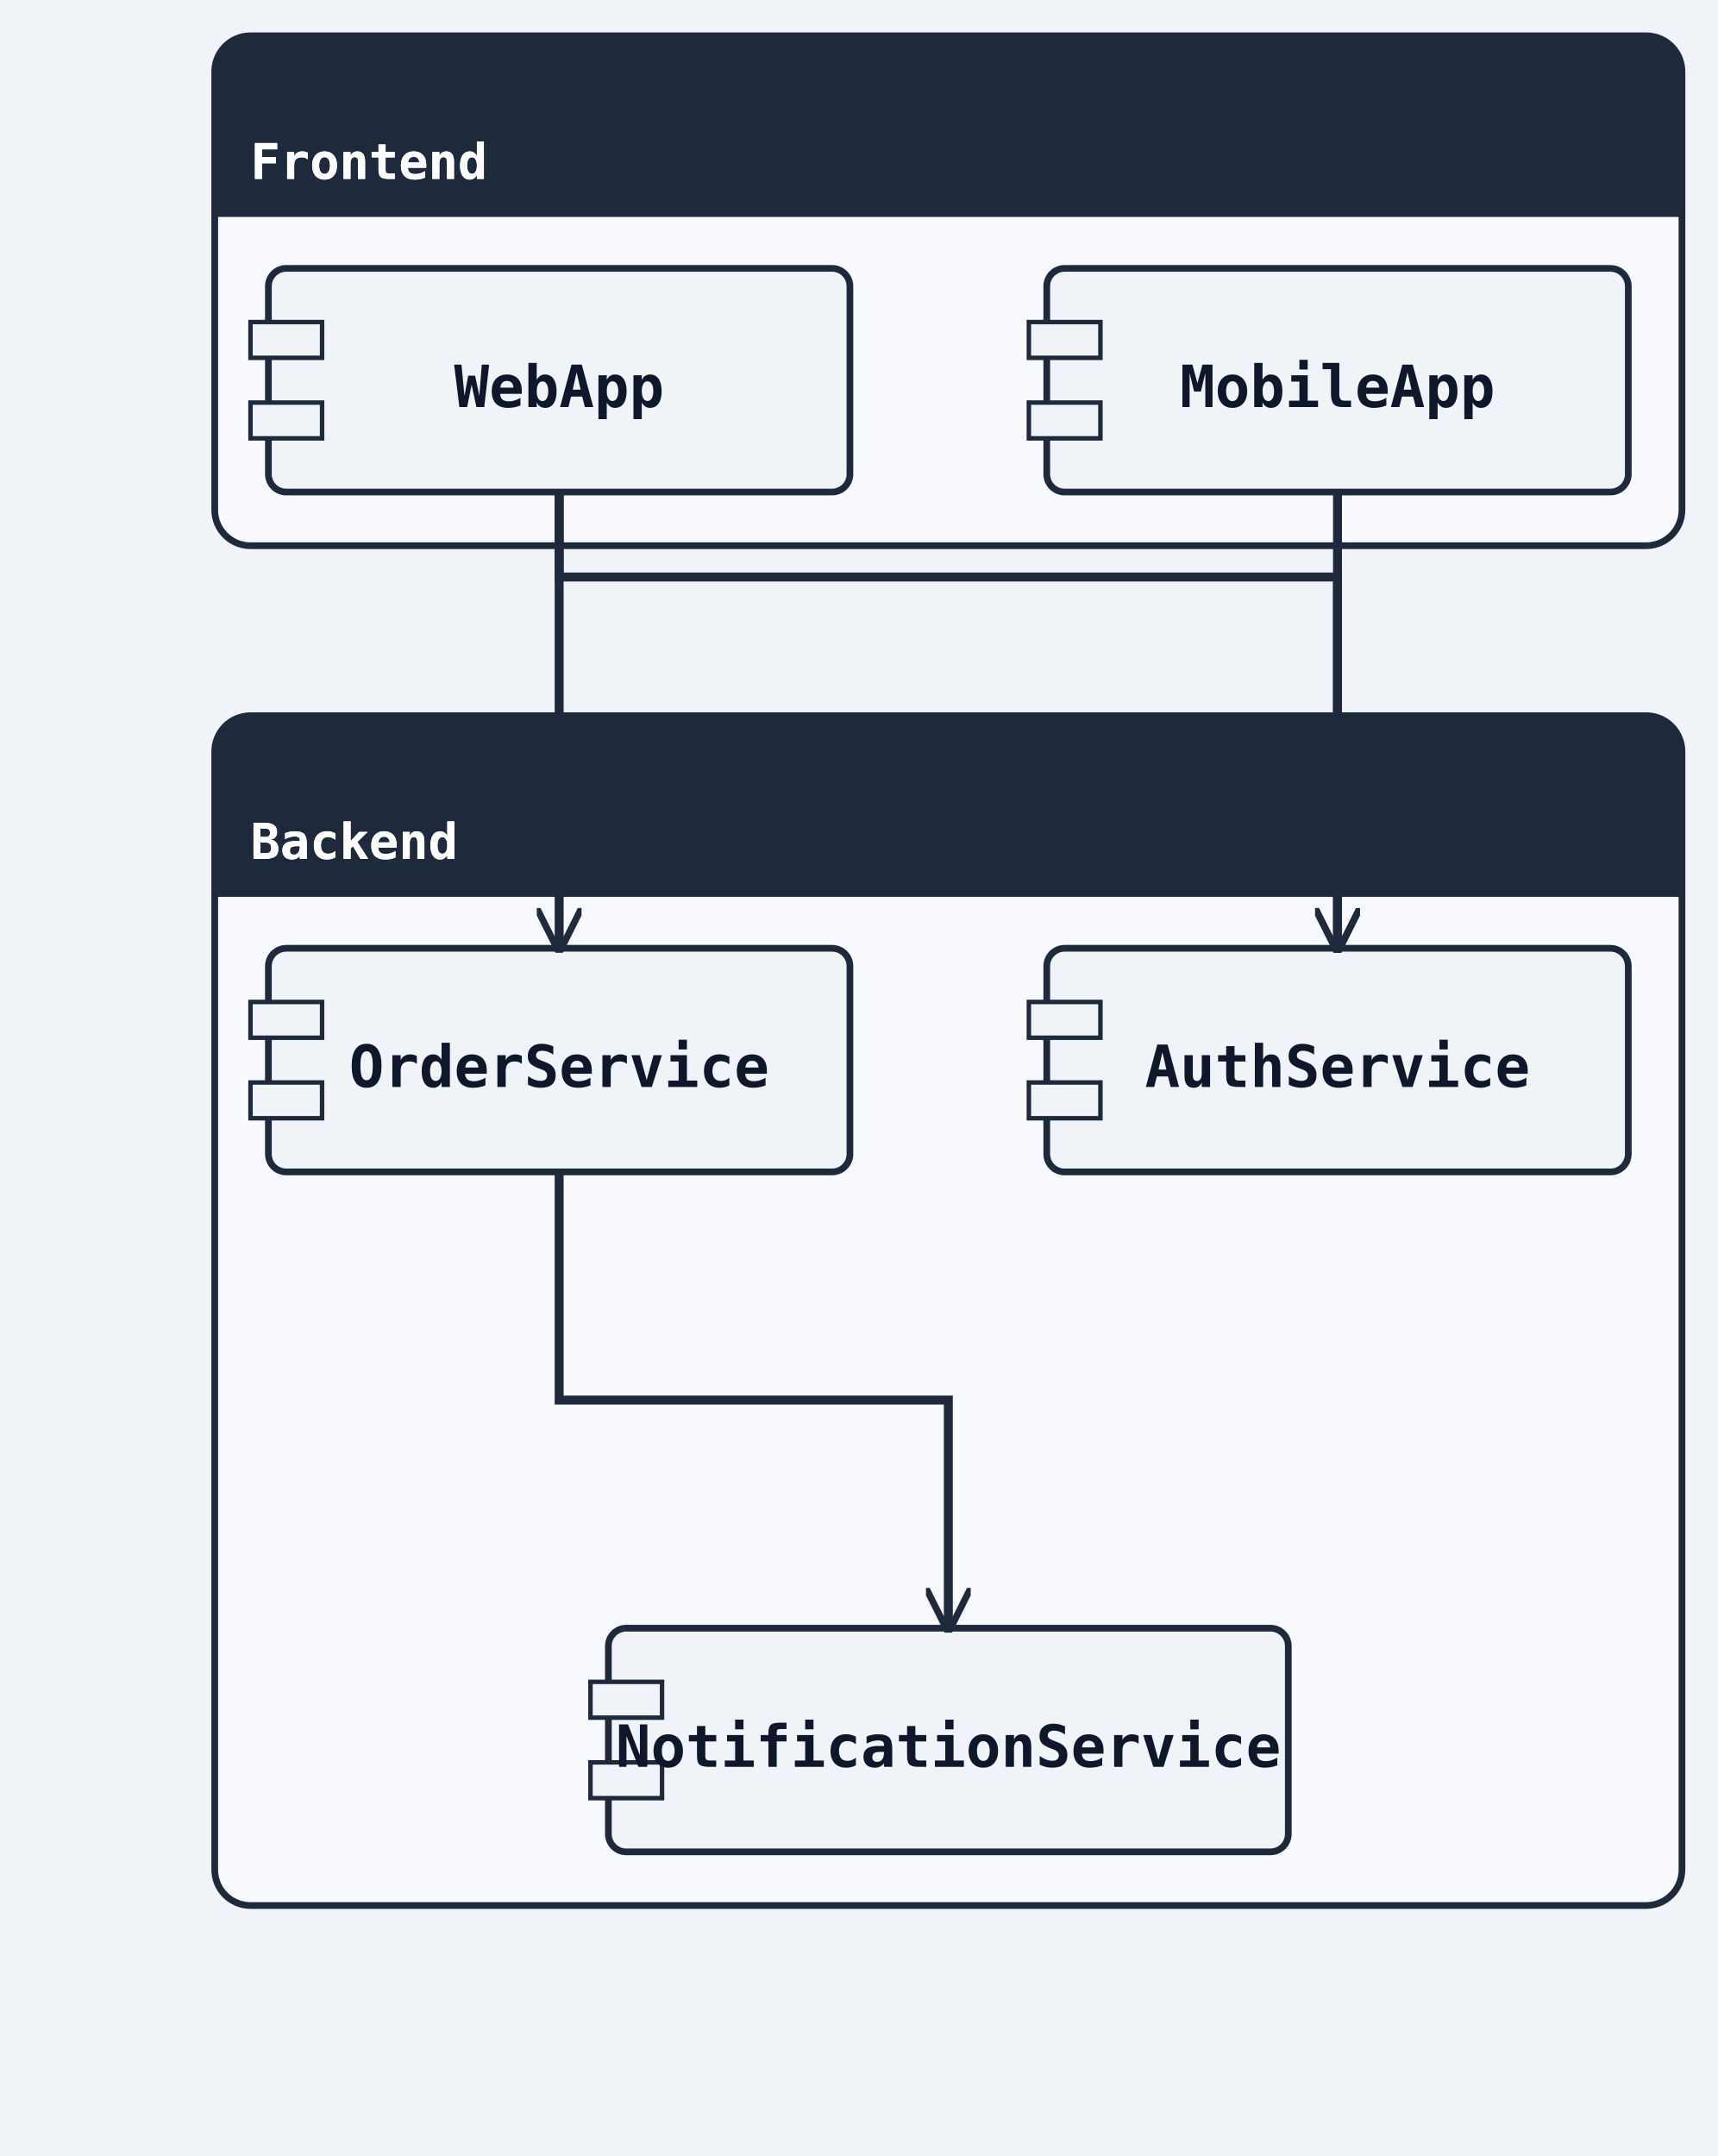
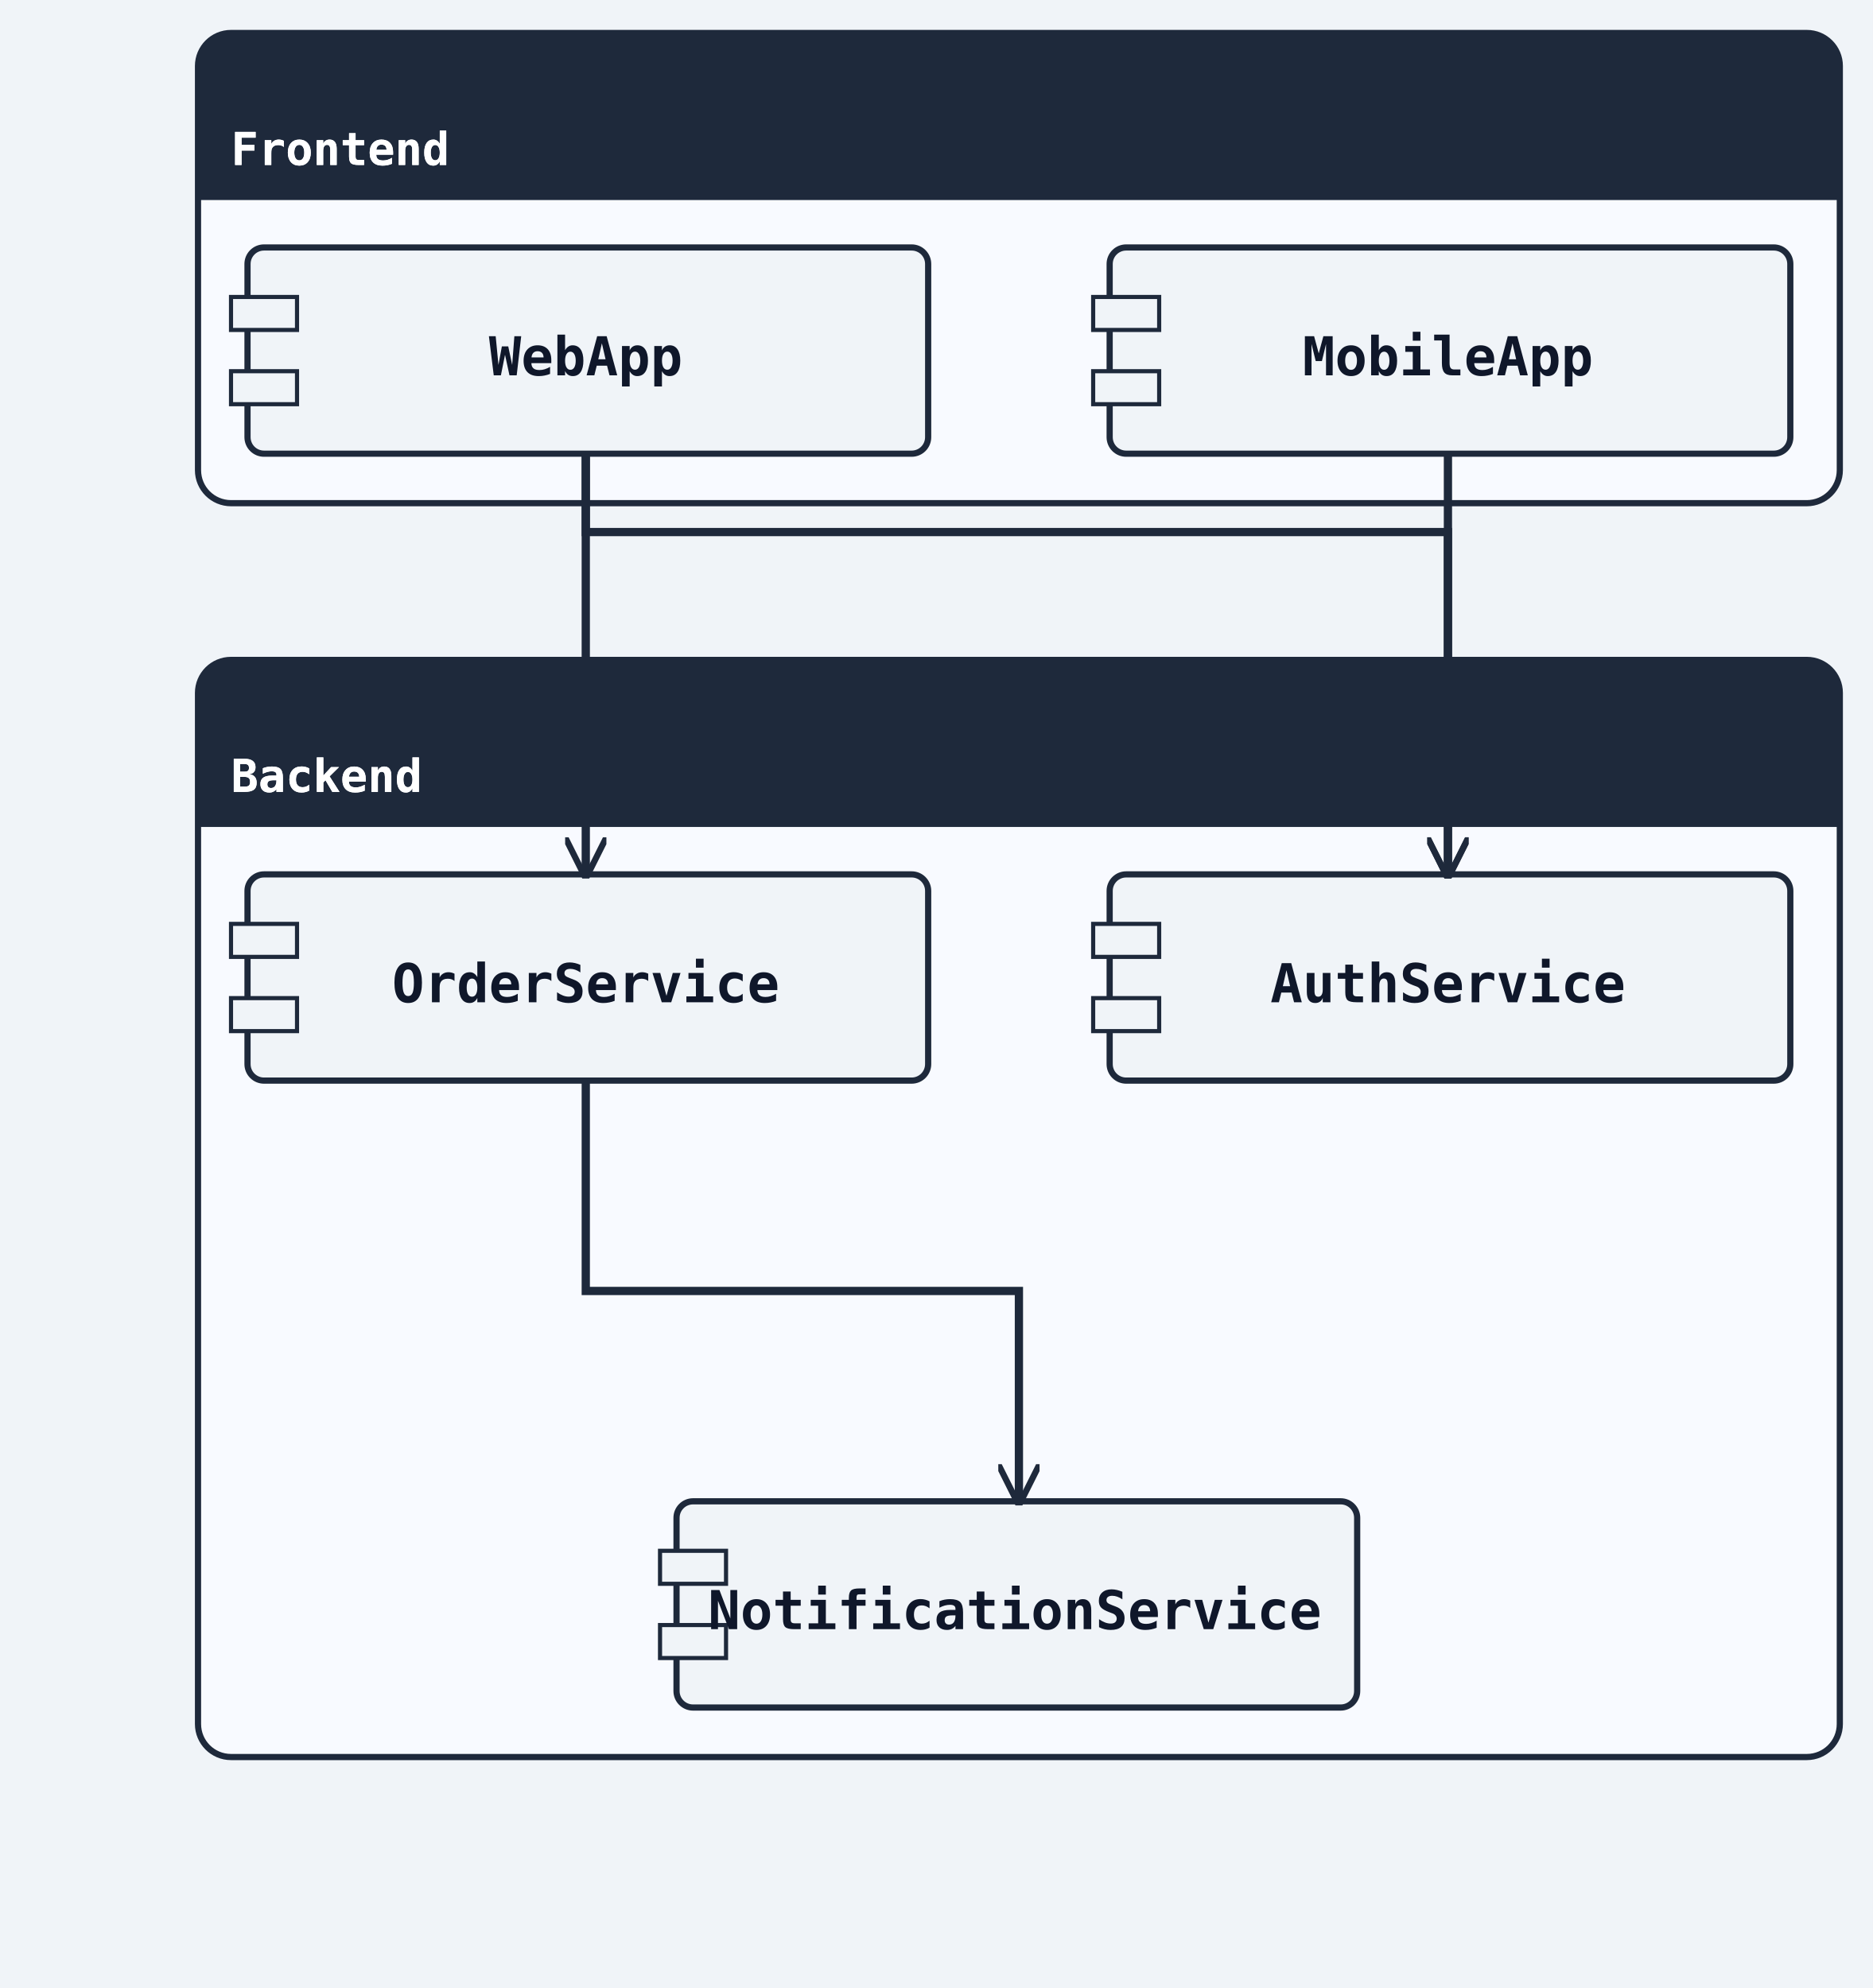
- <svg xmlns="http://www.w3.org/2000/svg" width="384" height="482" viewBox="0 0 384 482">
+ <svg xmlns="http://www.w3.org/2000/svg" width="454" height="482" viewBox="0 0 454 482">
  <rect width="100%" height="100%" fill="#f0f4f8" />
  <defs>
    <marker id="arrow-open" viewBox="0 0 10 10" refX="9" refY="5" markerWidth="10" markerHeight="10" markerUnits="userSpaceOnUse" orient="auto-start-reverse">
      <path d="M0,0 L10,5 L0,10" fill="none" stroke="#1e293b" stroke-width="1.5" />
    </marker>
    <marker id="arrow-triangle" viewBox="0 0 12 12" refX="11" refY="6" markerWidth="12" markerHeight="12" markerUnits="userSpaceOnUse" orient="auto-start-reverse">
      <polygon points="0,0 12,6 0,12" fill="#ffffff" stroke="#1e293b" stroke-width="1.5" fill-rule="nonzero" />
    </marker>
    <marker id="arrow-diamond-filled" viewBox="0 0 14 10" refX="13" refY="5" markerWidth="14" markerHeight="10" markerUnits="userSpaceOnUse" orient="auto-start-reverse">
      <path d="M0,5 L7,0 L14,5 L7,10 z" fill="#1e293b" stroke="#1e293b" stroke-width="1" />
    </marker>
    <marker id="arrow-diamond-open" viewBox="0 0 14 10" refX="13" refY="5" markerWidth="14" markerHeight="10" markerUnits="userSpaceOnUse" orient="auto-start-reverse">
      <path d="M0,5 L7,0 L14,5 L7,10 z" fill="#ffffff" stroke="#1e293b" stroke-width="1" />
    </marker>
    <marker id="arrow-double-open" viewBox="0 0 16 12" refX="15" refY="6" markerWidth="16" markerHeight="12" markerUnits="userSpaceOnUse" orient="auto-start-reverse">
      <path d="M0,1 L8,6 L0,11 M7,1 L15,6 L7,11" fill="none" stroke="#1e293b" stroke-width="1.5" stroke-linejoin="round" />
    </marker>
    <marker id="arrow-circle-open" viewBox="0 0 12 12" refX="11" refY="6" markerWidth="12" markerHeight="12" markerUnits="userSpaceOnUse" orient="auto-start-reverse">
      <circle cx="6" cy="6" r="4" fill="#ffffff" stroke="#1e293b" stroke-width="1.5" />
    </marker>
    <marker id="arrow-circle-filled" viewBox="0 0 12 12" refX="11" refY="6" markerWidth="12" markerHeight="12" markerUnits="userSpaceOnUse" orient="auto-start-reverse">
      <circle cx="6" cy="6" r="4" fill="#1e293b" stroke="#1e293b" stroke-width="1.5" />
    </marker>
    <marker id="arrow-triangle-filled" viewBox="0 0 12 12" refX="11" refY="6" markerWidth="12" markerHeight="12" markerUnits="userSpaceOnUse" orient="auto-start-reverse">
      <polygon points="0,0 12,6 0,12" fill="#1e293b" stroke="#1e293b" stroke-width="1.5" />
    </marker>
    <marker id="arrow-box-filled" viewBox="0 0 12 12" refX="11" refY="6" markerWidth="12" markerHeight="12" markerUnits="userSpaceOnUse" orient="auto-start-reverse">
      <rect x="2" y="2" width="8" height="8" fill="#1e293b" stroke="#1e293b" stroke-width="1.5" />
    </marker>
    <marker id="arrow-plus" viewBox="0 0 12 12" refX="11" refY="6" markerWidth="12" markerHeight="12" markerUnits="userSpaceOnUse" orient="auto-start-reverse">
      <path d="M6,1 L6,11 M1,6 L11,6" fill="none" stroke="#1e293b" stroke-width="1.8" stroke-linecap="round" />
    </marker>
    <marker id="arrow-slash" viewBox="0 0 12 12" refX="10" refY="6" markerWidth="12" markerHeight="12" markerUnits="userSpaceOnUse" orient="auto-start-reverse">
      <path d="M3,2 L9,10" fill="none" stroke="#1e293b" stroke-width="1.8" stroke-linecap="round" />
    </marker>
    <marker id="arrow-cross" viewBox="0 0 12 12" refX="11" refY="6" markerWidth="12" markerHeight="12" markerUnits="userSpaceOnUse" orient="auto-start-reverse">
      <path d="M2,2 L10,10 M10,2 L2,10" fill="none" stroke="#1e293b" stroke-width="1.8" stroke-linecap="round" />
    </marker>
    <marker id="arrow-bracket-open" viewBox="0 0 12 14" refX="11" refY="7" markerWidth="12" markerHeight="14" markerUnits="userSpaceOnUse" orient="auto-start-reverse">
      <path d="M10,1 L4,1 L4,13 L10,13" fill="none" stroke="#1e293b" stroke-width="1.8" stroke-linecap="round" stroke-linejoin="round" />
    </marker>
  </defs>
  <marker id="arrow-ie-one" viewBox="0 0 24 16" refX="22" refY="8" markerWidth="24" markerHeight="16" markerUnits="userSpaceOnUse" orient="auto-start-reverse">
    <path d="M16,2 L16,14" fill="none" stroke="#1e293b" stroke-width="1.8" stroke-linecap="round" />
  </marker>
  <marker id="arrow-ie-zero-one" viewBox="0 0 30 16" refX="28" refY="8" markerWidth="30" markerHeight="16" markerUnits="userSpaceOnUse" orient="auto-start-reverse">
    <circle cx="10" cy="8" r="4" fill="#ffffff" stroke="#1e293b" stroke-width="1.5" />
    <path d="M20,2 L20,14" fill="none" stroke="#1e293b" stroke-width="1.8" stroke-linecap="round" />
  </marker>
  <marker id="arrow-ie-zero-many" viewBox="0 0 34 18" refX="32" refY="9" markerWidth="34" markerHeight="18" markerUnits="userSpaceOnUse" orient="auto-start-reverse">
    <circle cx="8" cy="9" r="4" fill="#ffffff" stroke="#1e293b" stroke-width="1.5" />
    <path d="M18,9 L31,2 M18,9 L31,9 M18,9 L31,16" fill="none" stroke="#1e293b" stroke-width="1.7" stroke-linecap="round" />
  </marker>
  <marker id="arrow-ie-one-many" viewBox="0 0 34 18" refX="32" refY="9" markerWidth="34" markerHeight="18" markerUnits="userSpaceOnUse" orient="auto-start-reverse">
    <path d="M8,2 L8,16 M18,9 L31,2 M18,9 L31,9 M18,9 L31,16" fill="none" stroke="#1e293b" stroke-width="1.7" stroke-linecap="round" />
  </marker>
-   <rect class="uml-group-frame" data-uml-group="Frontend" x="48" y="8" width="328" height="114" rx="8" ry="8" fill="#f8faff" stroke="#1e293b" stroke-width="1.5" />
-   <rect x="48" y="8" width="328" height="40" rx="8" ry="8" fill="#1e293b" stroke="none" />
-   <rect x="48" y="40" width="328" height="8" fill="#1e293b" stroke="none" />
+   <rect class="uml-group-frame" data-uml-group="Frontend" x="48" y="8" width="398" height="114" rx="8" ry="8" fill="#f8faff" stroke="#1e293b" stroke-width="1.5" />
+   <rect x="48" y="8" width="398" height="40" rx="8" ry="8" fill="#1e293b" stroke="none" />
+   <rect x="48" y="40" width="398" height="8" fill="#1e293b" stroke="none" />
  <text x="56" y="40" font-family="monospace" font-size="11" font-weight="600" fill="#ffffff">Frontend</text>
-   <line x1="48" y1="48" x2="376" y2="48" stroke="#1e293b" stroke-width="1" />
-   <rect class="uml-group-frame" data-uml-group="Backend" x="48" y="160" width="328" height="266" rx="8" ry="8" fill="#f8faff" stroke="#1e293b" stroke-width="1.5" />
-   <rect x="48" y="160" width="328" height="40" rx="8" ry="8" fill="#1e293b" stroke="none" />
-   <rect x="48" y="192" width="328" height="8" fill="#1e293b" stroke="none" />
+   <line x1="48" y1="48" x2="446" y2="48" stroke="#1e293b" stroke-width="1" />
+   <rect class="uml-group-frame" data-uml-group="Backend" x="48" y="160" width="398" height="266" rx="8" ry="8" fill="#f8faff" stroke="#1e293b" stroke-width="1.5" />
+   <rect x="48" y="160" width="398" height="40" rx="8" ry="8" fill="#1e293b" stroke="none" />
+   <rect x="48" y="192" width="398" height="8" fill="#1e293b" stroke="none" />
  <text x="56" y="192" font-family="monospace" font-size="11" font-weight="600" fill="#ffffff">Backend</text>
-   <line x1="48" y1="200" x2="376" y2="200" stroke="#1e293b" stroke-width="1" />
-   <rect class="uml-node uml-component" data-uml-kind="component" x="60" y="60" width="130" height="50" rx="4" ry="4" fill="#f0f4f8" stroke="#1e293b" stroke-width="1.5" />
+   <line x1="48" y1="200" x2="446" y2="200" stroke="#1e293b" stroke-width="1" />
+   <rect class="uml-node uml-component" data-uml-kind="component" x="60" y="60" width="165" height="50" rx="4" ry="4" fill="#f0f4f8" stroke="#1e293b" stroke-width="1.5" />
  <rect x="56" y="72" width="16" height="8" fill="#f0f4f8" stroke="#1e293b" stroke-width="1" />
  <rect x="56" y="90" width="16" height="8" fill="#f0f4f8" stroke="#1e293b" stroke-width="1" />
-   <text x="125" y="91" text-anchor="middle" font-family="monospace" font-size="13" font-weight="600" fill="#0f172a">WebApp</text>
-   <rect class="uml-node uml-component" data-uml-kind="component" x="234" y="60" width="130" height="50" rx="4" ry="4" fill="#f0f4f8" stroke="#1e293b" stroke-width="1.5" />
-   <rect x="230" y="72" width="16" height="8" fill="#f0f4f8" stroke="#1e293b" stroke-width="1" />
-   <rect x="230" y="90" width="16" height="8" fill="#f0f4f8" stroke="#1e293b" stroke-width="1" />
-   <text x="299" y="91" text-anchor="middle" font-family="monospace" font-size="13" font-weight="600" fill="#0f172a">MobileApp</text>
-   <rect class="uml-node uml-component" data-uml-kind="component" x="234" y="212" width="130" height="50" rx="4" ry="4" fill="#f0f4f8" stroke="#1e293b" stroke-width="1.5" />
-   <rect x="230" y="224" width="16" height="8" fill="#f0f4f8" stroke="#1e293b" stroke-width="1" />
-   <rect x="230" y="242" width="16" height="8" fill="#f0f4f8" stroke="#1e293b" stroke-width="1" />
-   <text x="299" y="243" text-anchor="middle" font-family="monospace" font-size="13" font-weight="600" fill="#0f172a">AuthService</text>
-   <rect class="uml-node uml-component" data-uml-kind="component" x="60" y="212" width="130" height="50" rx="4" ry="4" fill="#f0f4f8" stroke="#1e293b" stroke-width="1.5" />
+   <text x="142" y="91" text-anchor="middle" font-family="monospace" font-size="13" font-weight="600" fill="#0f172a">WebApp</text>
+   <rect class="uml-node uml-component" data-uml-kind="component" x="269" y="60" width="165" height="50" rx="4" ry="4" fill="#f0f4f8" stroke="#1e293b" stroke-width="1.5" />
+   <rect x="265" y="72" width="16" height="8" fill="#f0f4f8" stroke="#1e293b" stroke-width="1" />
+   <rect x="265" y="90" width="16" height="8" fill="#f0f4f8" stroke="#1e293b" stroke-width="1" />
+   <text x="351" y="91" text-anchor="middle" font-family="monospace" font-size="13" font-weight="600" fill="#0f172a">MobileApp</text>
+   <rect class="uml-node uml-component" data-uml-kind="component" x="269" y="212" width="165" height="50" rx="4" ry="4" fill="#f0f4f8" stroke="#1e293b" stroke-width="1.5" />
+   <rect x="265" y="224" width="16" height="8" fill="#f0f4f8" stroke="#1e293b" stroke-width="1" />
+   <rect x="265" y="242" width="16" height="8" fill="#f0f4f8" stroke="#1e293b" stroke-width="1" />
+   <text x="351" y="243" text-anchor="middle" font-family="monospace" font-size="13" font-weight="600" fill="#0f172a">AuthService</text>
+   <rect class="uml-node uml-component" data-uml-kind="component" x="60" y="212" width="165" height="50" rx="4" ry="4" fill="#f0f4f8" stroke="#1e293b" stroke-width="1.5" />
  <rect x="56" y="224" width="16" height="8" fill="#f0f4f8" stroke="#1e293b" stroke-width="1" />
  <rect x="56" y="242" width="16" height="8" fill="#f0f4f8" stroke="#1e293b" stroke-width="1" />
-   <text x="125" y="243" text-anchor="middle" font-family="monospace" font-size="13" font-weight="600" fill="#0f172a">OrderService</text>
-   <rect class="uml-node uml-component" data-uml-kind="component" x="136" y="364" width="152" height="50" rx="4" ry="4" fill="#f0f4f8" stroke="#1e293b" stroke-width="1.5" />
-   <rect x="132" y="376" width="16" height="8" fill="#f0f4f8" stroke="#1e293b" stroke-width="1" />
-   <rect x="132" y="394" width="16" height="8" fill="#f0f4f8" stroke="#1e293b" stroke-width="1" />
-   <text x="212" y="395" text-anchor="middle" font-family="monospace" font-size="13" font-weight="600" fill="#0f172a">NotificationService</text>
-   <polyline class="uml-relation" data-uml-from="WebApp" data-uml-to="AuthService" data-uml-arrow="--&gt;" points="125,110 125,129 299,129 299,212" fill="none" stroke="#1e293b" stroke-width="2" marker-end="url(#arrow-open)" />
-   <polyline class="uml-relation" data-uml-from="WebApp" data-uml-to="OrderService" data-uml-arrow="--&gt;" points="125,110 125,208 125,212" fill="none" stroke="#1e293b" stroke-width="2" marker-end="url(#arrow-open)" />
-   <polyline class="uml-relation" data-uml-from="MobileApp" data-uml-to="AuthService" data-uml-arrow="--&gt;" points="299,110 299,208 299,212" fill="none" stroke="#1e293b" stroke-width="2" marker-end="url(#arrow-open)" />
-   <polyline class="uml-relation" data-uml-from="OrderService" data-uml-to="NotificationService" data-uml-arrow="--&gt;" points="125,262 125,313 212,313 212,364" fill="none" stroke="#1e293b" stroke-width="2" marker-end="url(#arrow-open)" />
+   <text x="142" y="243" text-anchor="middle" font-family="monospace" font-size="13" font-weight="600" fill="#0f172a">OrderService</text>
+   <rect class="uml-node uml-component" data-uml-kind="component" x="164" y="364" width="165" height="50" rx="4" ry="4" fill="#f0f4f8" stroke="#1e293b" stroke-width="1.5" />
+   <rect x="160" y="376" width="16" height="8" fill="#f0f4f8" stroke="#1e293b" stroke-width="1" />
+   <rect x="160" y="394" width="16" height="8" fill="#f0f4f8" stroke="#1e293b" stroke-width="1" />
+   <text x="246" y="395" text-anchor="middle" font-family="monospace" font-size="13" font-weight="600" fill="#0f172a">NotificationService</text>
+   <polyline class="uml-relation" data-uml-from="WebApp" data-uml-to="AuthService" data-uml-arrow="--&gt;" points="142,110 142,129 351,129 351,212" fill="none" stroke="#1e293b" stroke-width="2" marker-end="url(#arrow-open)" />
+   <polyline class="uml-relation" data-uml-from="WebApp" data-uml-to="OrderService" data-uml-arrow="--&gt;" points="142,110 142,208 142,212" fill="none" stroke="#1e293b" stroke-width="2" marker-end="url(#arrow-open)" />
+   <polyline class="uml-relation" data-uml-from="MobileApp" data-uml-to="AuthService" data-uml-arrow="--&gt;" points="351,110 351,208 351,212" fill="none" stroke="#1e293b" stroke-width="2" marker-end="url(#arrow-open)" />
+   <polyline class="uml-relation" data-uml-from="OrderService" data-uml-to="NotificationService" data-uml-arrow="--&gt;" points="142,262 142,313 247,313 247,364" fill="none" stroke="#1e293b" stroke-width="2" marker-end="url(#arrow-open)" />
  <text x="56" y="40" font-family="monospace" font-size="11" font-weight="600" fill="#ffffff">Frontend</text>
  <text x="56" y="192" font-family="monospace" font-size="11" font-weight="600" fill="#ffffff">Backend</text>
</svg>
